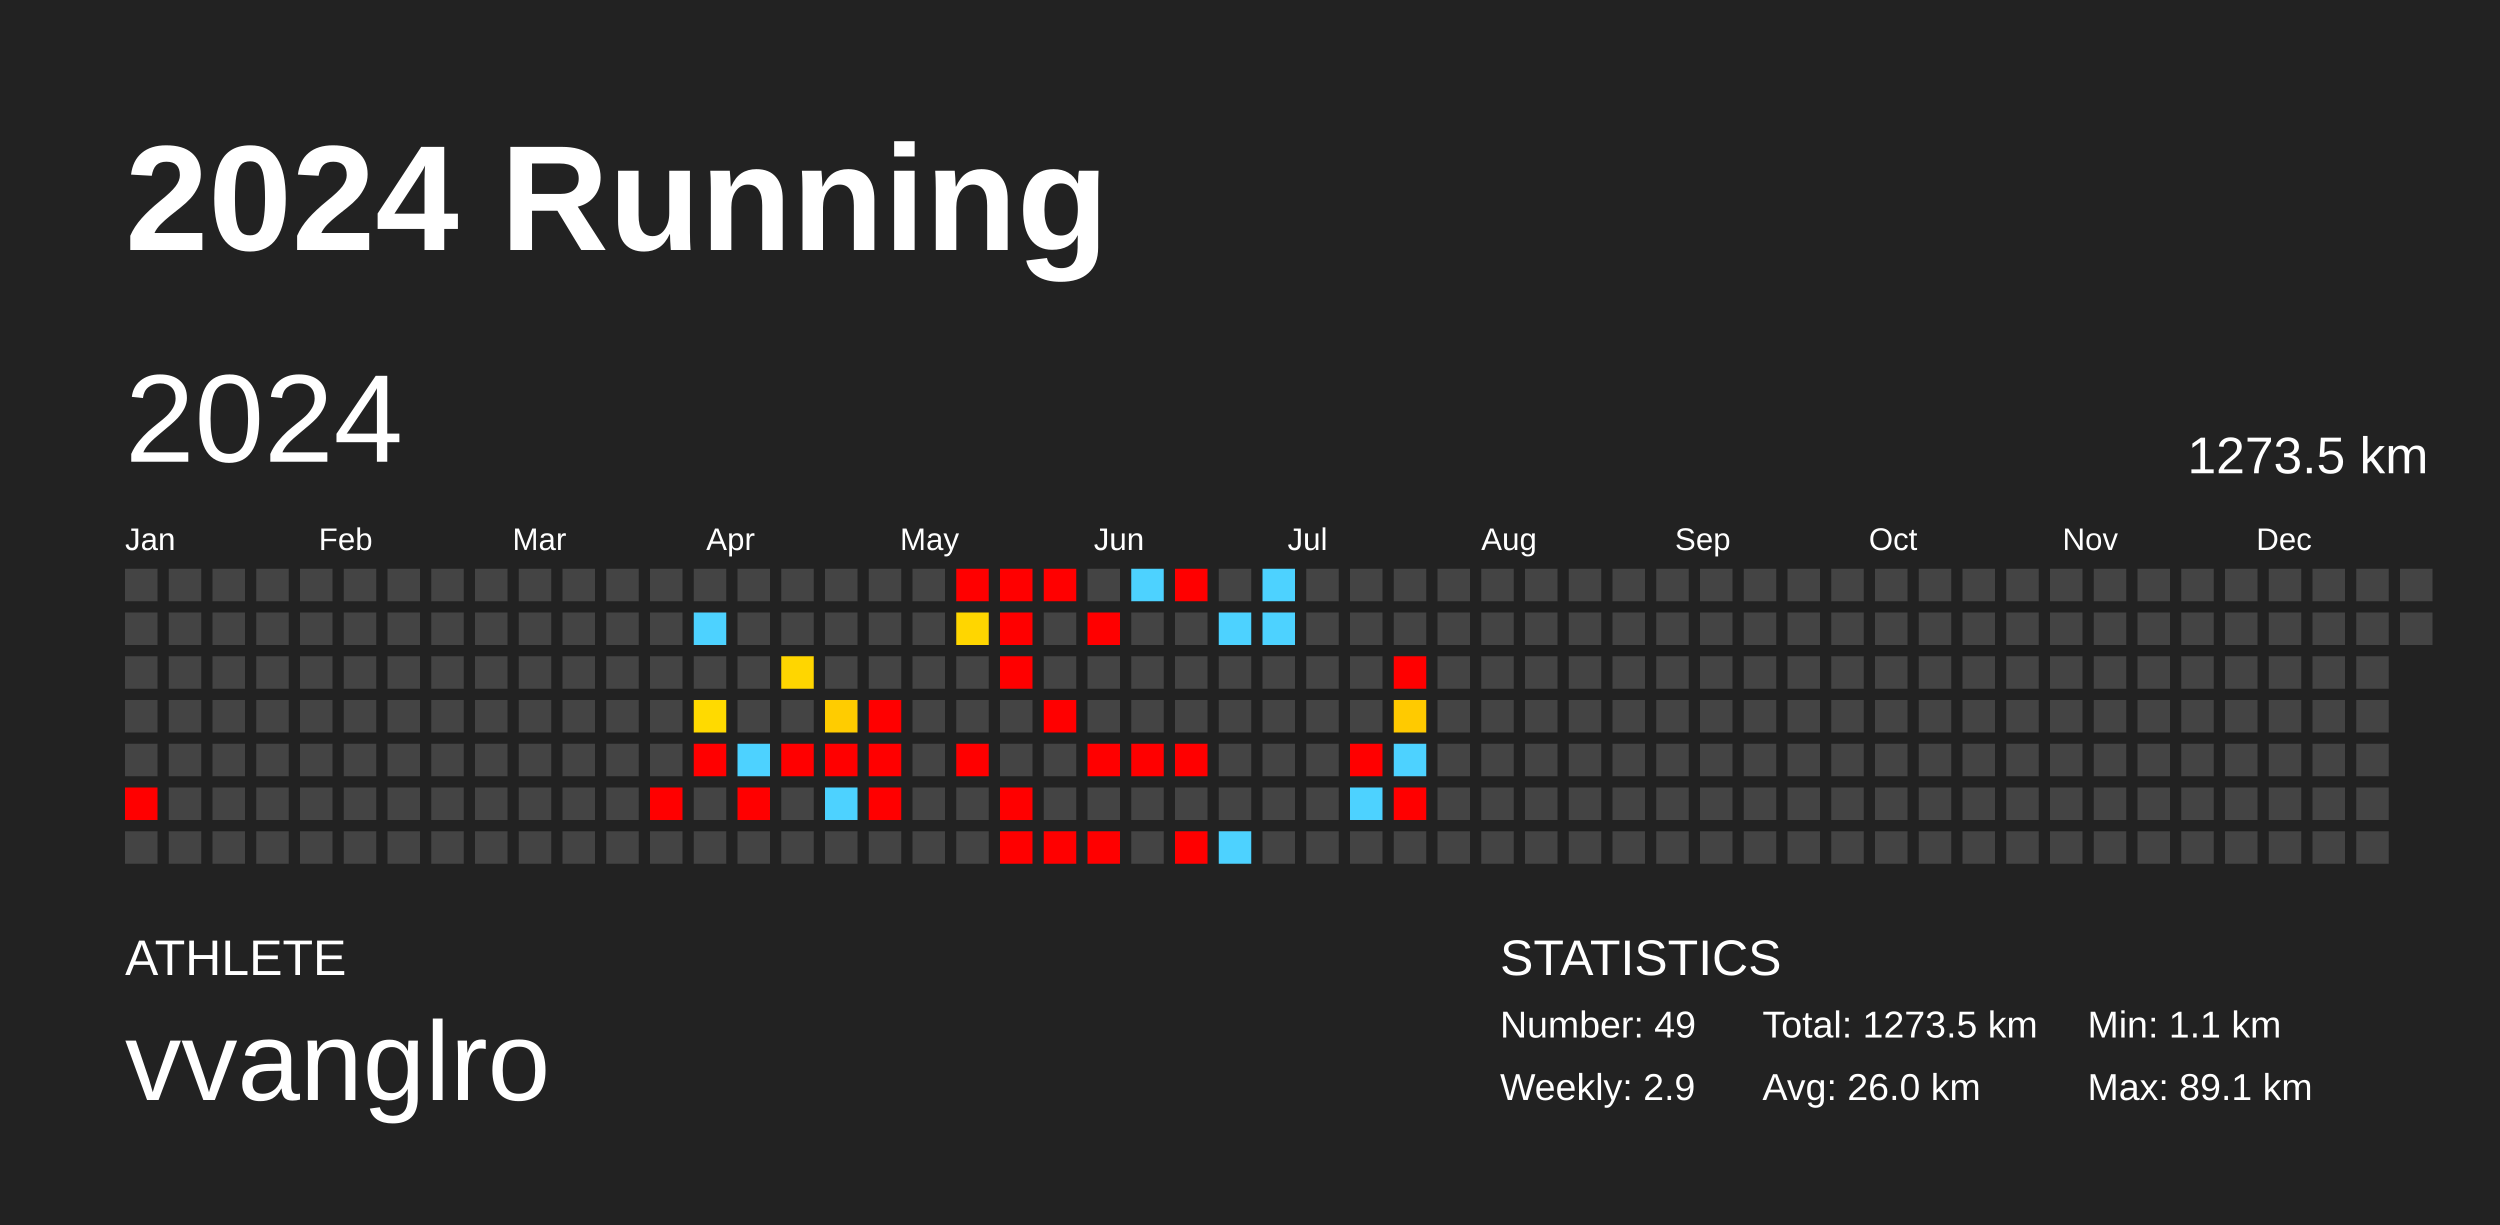
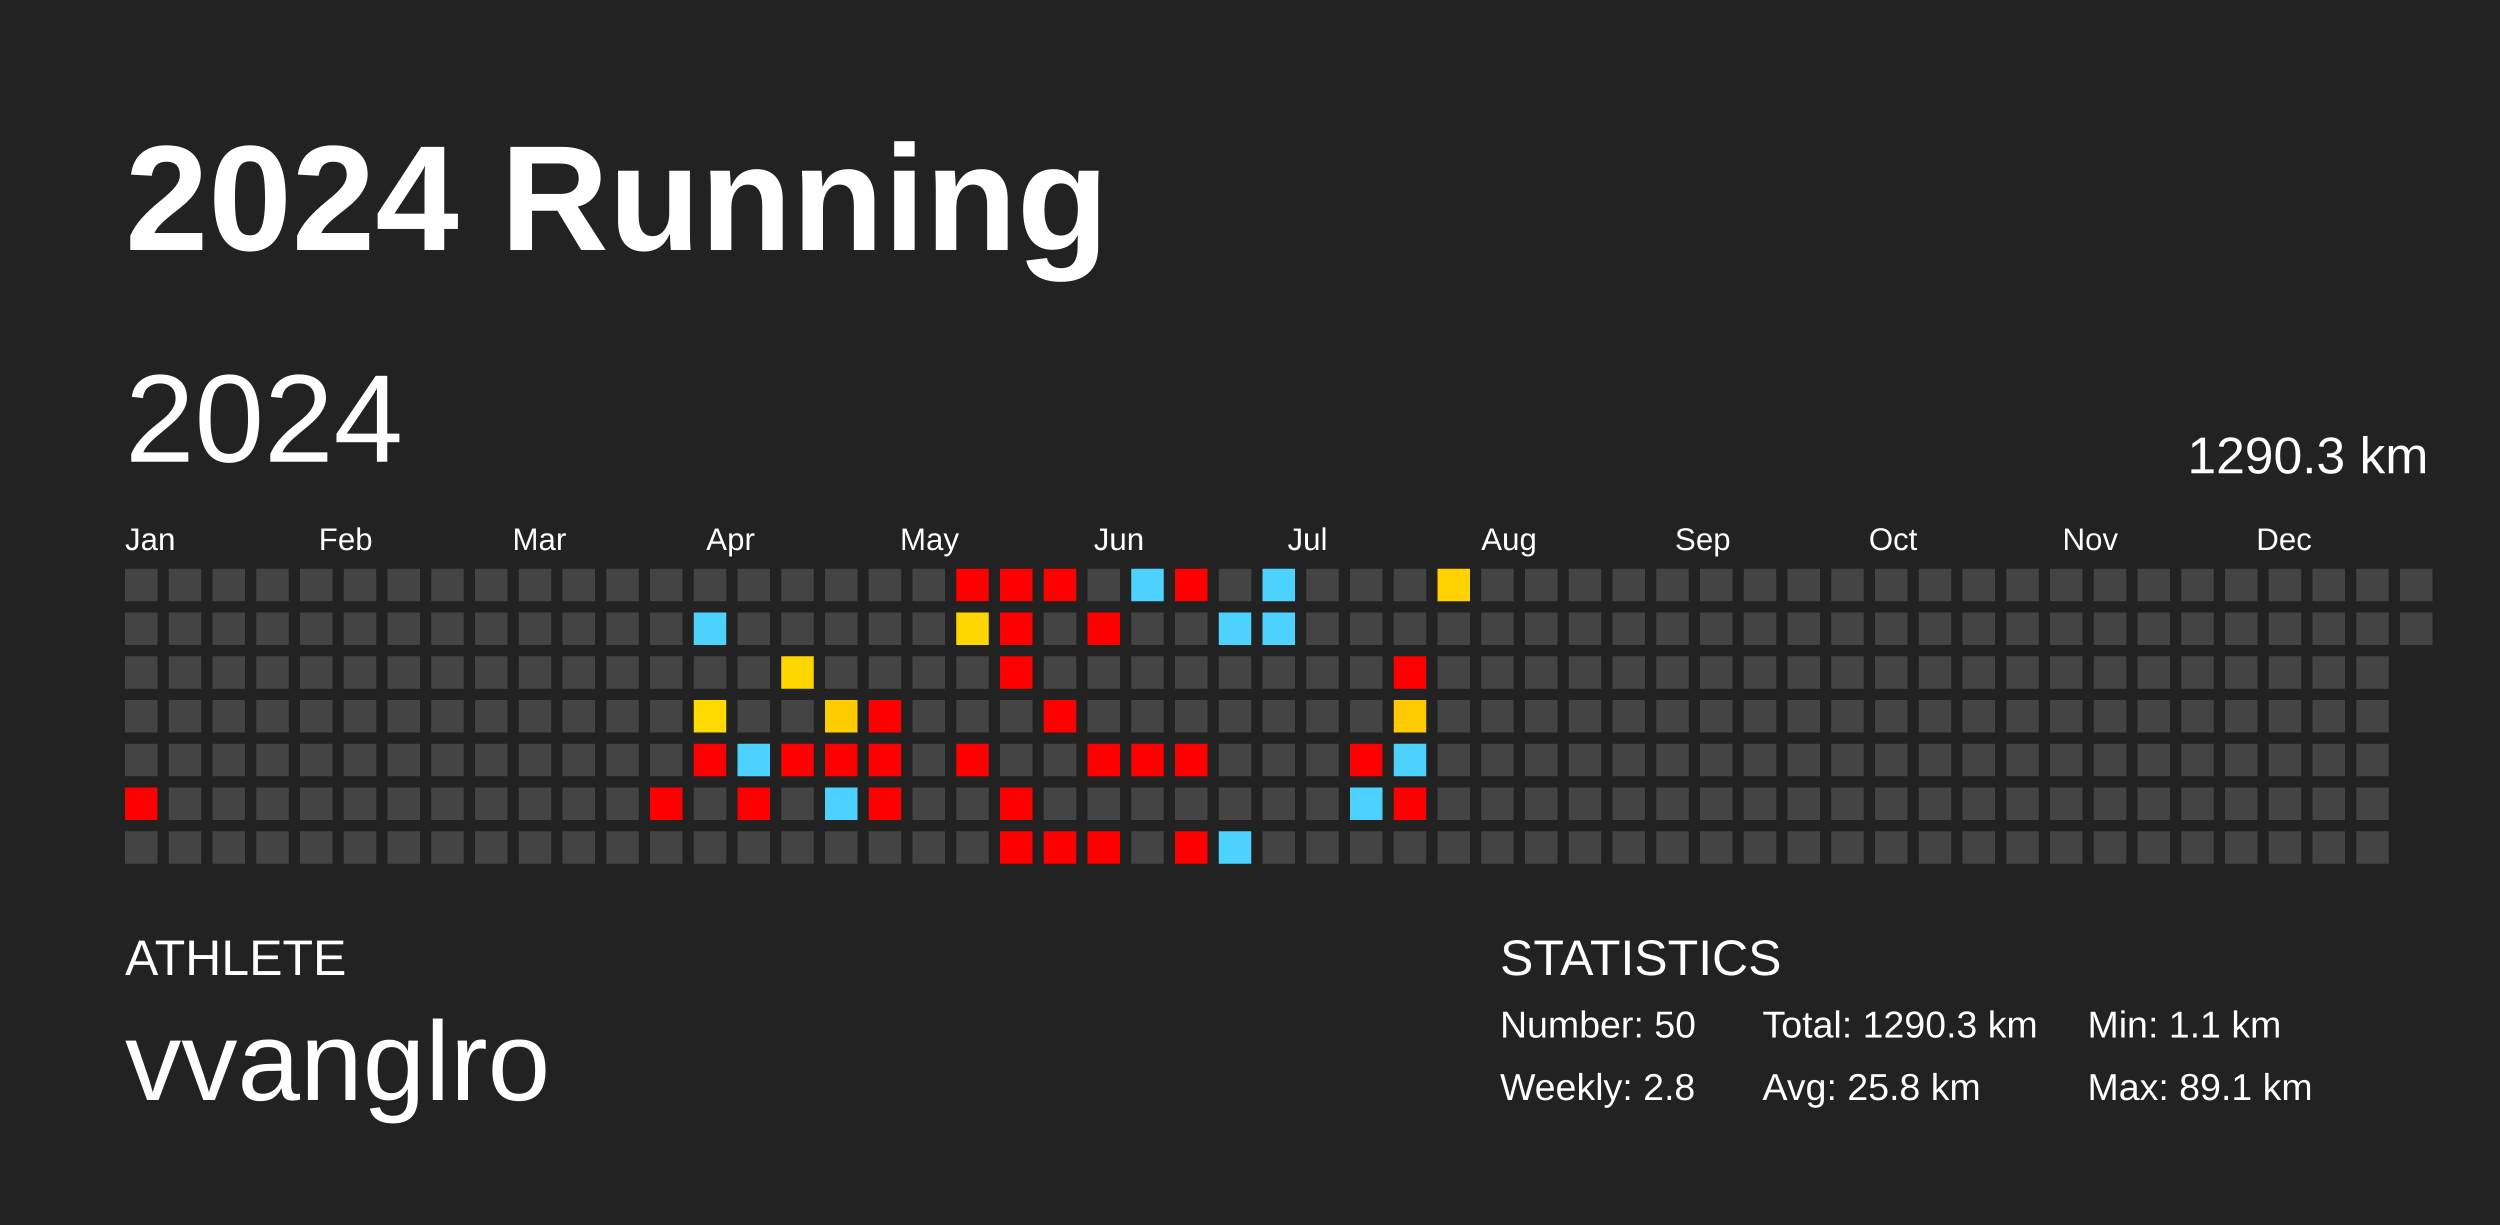
<svg xmlns="http://www.w3.org/2000/svg" baseProfile="full" height="98mm" version="1.1" viewBox="0,0,200,98" width="200mm">
  <defs />
  <rect fill="#222222" height="98" width="200" x="0" y="0" />
  <text fill="#FFFFFF" style="font-size:12px; font-family:Arial; font-weight:bold;" x="10" y="20">2024 Running</text>
  <text fill="#FFFFFF" style="font-size:4px; font-family:Arial" x="10" y="78">ATHLETE</text>
  <text fill="#FFFFFF" style="font-size:9px; font-family:Arial" x="10" y="88">vvanglro</text>
  <text fill="#FFFFFF" style="font-size:4px; font-family:Arial" x="120" y="78">STATISTICS</text>
-   <text fill="#FFFFFF" style="font-size:3px; font-family:Arial" x="120" y="83">Number: 49</text>
-   <text fill="#FFFFFF" style="font-size:3px; font-family:Arial" x="120" y="88">Weekly: 2.9</text>
-   <text fill="#FFFFFF" style="font-size:3px; font-family:Arial" x="141" y="83">Total: 1273.5 km</text>
-   <text fill="#FFFFFF" style="font-size:3px; font-family:Arial" x="141" y="88">Avg: 26.0 km</text>
+   <text fill="#FFFFFF" style="font-size:3px; font-family:Arial" x="120" y="83">Number: 50</text>
+   <text fill="#FFFFFF" style="font-size:3px; font-family:Arial" x="120" y="88">Weekly: 2.8</text>
+   <text fill="#FFFFFF" style="font-size:3px; font-family:Arial" x="141" y="83">Total: 1290.3 km</text>
+   <text fill="#FFFFFF" style="font-size:3px; font-family:Arial" x="141" y="88">Avg: 25.8 km</text>
  <text fill="#FFFFFF" style="font-size:3px; font-family:Arial" x="167" y="83">Min: 1.1 km</text>
  <text fill="#FFFFFF" style="font-size:3px; font-family:Arial" x="167" y="88">Max: 89.1 km</text>
  <text dominant-baseline="hanging" fill="#FFFFFF" style="font-size:10.0px; font-family:Arial;" x="10" y="30">2024</text>
-   <text dominant-baseline="hanging" fill="#FFFFFF" style="font-size:4.125px; font-family:Arial;" x="175" y="35">1273.5 km</text>
+   <text dominant-baseline="hanging" fill="#FFFFFF" style="font-size:4.125px; font-family:Arial;" x="175" y="35">1290.3 km</text>
  <text fill="#FFFFFF" style="font-size:2.5px; font-family:Arial" x="10.0" y="44">Jan</text>
  <text fill="#FFFFFF" style="font-size:2.5px; font-family:Arial" x="25.5" y="44">Feb</text>
  <text fill="#FFFFFF" style="font-size:2.5px; font-family:Arial" x="41.0" y="44">Mar</text>
  <text fill="#FFFFFF" style="font-size:2.5px; font-family:Arial" x="56.5" y="44">Apr</text>
  <text fill="#FFFFFF" style="font-size:2.5px; font-family:Arial" x="72.0" y="44">May</text>
  <text fill="#FFFFFF" style="font-size:2.5px; font-family:Arial" x="87.5" y="44">Jun</text>
  <text fill="#FFFFFF" style="font-size:2.5px; font-family:Arial" x="103.0" y="44">Jul</text>
  <text fill="#FFFFFF" style="font-size:2.5px; font-family:Arial" x="118.5" y="44">Aug</text>
  <text fill="#FFFFFF" style="font-size:2.5px; font-family:Arial" x="134.0" y="44">Sep</text>
  <text fill="#FFFFFF" style="font-size:2.5px; font-family:Arial" x="149.5" y="44">Oct</text>
  <text fill="#FFFFFF" style="font-size:2.5px; font-family:Arial" x="165.0" y="44">Nov</text>
  <text fill="#FFFFFF" style="font-size:2.5px; font-family:Arial" x="180.5" y="44">Dec</text>
  <rect fill="#444444" height="2.6" width="2.6" x="10.0" y="45.5" />
  <rect fill="#444444" height="2.6" width="2.6" x="10.0" y="49.0" />
  <rect fill="#444444" height="2.6" width="2.6" x="10.0" y="52.5" />
  <rect fill="#444444" height="2.6" width="2.6" x="10.0" y="56.0" />
  <rect fill="#444444" height="2.6" width="2.6" x="10.0" y="59.5" />
  <rect fill="red" height="2.6" width="2.6" x="10.0" y="63.0" />
  <rect fill="#444444" height="2.6" width="2.6" x="10.0" y="66.5" />
  <rect fill="#444444" height="2.6" width="2.6" x="13.5" y="45.5" />
  <rect fill="#444444" height="2.6" width="2.6" x="13.5" y="49.0" />
  <rect fill="#444444" height="2.6" width="2.6" x="13.5" y="52.5" />
  <rect fill="#444444" height="2.6" width="2.6" x="13.5" y="56.0" />
  <rect fill="#444444" height="2.6" width="2.6" x="13.5" y="59.5" />
  <rect fill="#444444" height="2.6" width="2.6" x="13.5" y="63.0" />
  <rect fill="#444444" height="2.6" width="2.6" x="13.5" y="66.5" />
  <rect fill="#444444" height="2.6" width="2.6" x="17.0" y="45.5" />
  <rect fill="#444444" height="2.6" width="2.6" x="17.0" y="49.0" />
  <rect fill="#444444" height="2.6" width="2.6" x="17.0" y="52.5" />
  <rect fill="#444444" height="2.6" width="2.6" x="17.0" y="56.0" />
  <rect fill="#444444" height="2.6" width="2.6" x="17.0" y="59.5" />
  <rect fill="#444444" height="2.6" width="2.6" x="17.0" y="63.0" />
  <rect fill="#444444" height="2.6" width="2.6" x="17.0" y="66.5" />
  <rect fill="#444444" height="2.6" width="2.6" x="20.5" y="45.5" />
  <rect fill="#444444" height="2.6" width="2.6" x="20.5" y="49.0" />
  <rect fill="#444444" height="2.6" width="2.6" x="20.5" y="52.5" />
  <rect fill="#444444" height="2.6" width="2.6" x="20.5" y="56.0" />
  <rect fill="#444444" height="2.6" width="2.6" x="20.5" y="59.5" />
  <rect fill="#444444" height="2.6" width="2.6" x="20.5" y="63.0" />
  <rect fill="#444444" height="2.6" width="2.6" x="20.5" y="66.5" />
  <rect fill="#444444" height="2.6" width="2.6" x="24.0" y="45.5" />
  <rect fill="#444444" height="2.6" width="2.6" x="24.0" y="49.0" />
  <rect fill="#444444" height="2.6" width="2.6" x="24.0" y="52.5" />
  <rect fill="#444444" height="2.6" width="2.6" x="24.0" y="56.0" />
  <rect fill="#444444" height="2.6" width="2.6" x="24.0" y="59.5" />
  <rect fill="#444444" height="2.6" width="2.6" x="24.0" y="63.0" />
  <rect fill="#444444" height="2.6" width="2.6" x="24.0" y="66.5" />
  <rect fill="#444444" height="2.6" width="2.6" x="27.5" y="45.5" />
  <rect fill="#444444" height="2.6" width="2.6" x="27.5" y="49.0" />
  <rect fill="#444444" height="2.6" width="2.6" x="27.5" y="52.5" />
  <rect fill="#444444" height="2.6" width="2.6" x="27.5" y="56.0" />
  <rect fill="#444444" height="2.6" width="2.6" x="27.5" y="59.5" />
  <rect fill="#444444" height="2.6" width="2.6" x="27.5" y="63.0" />
  <rect fill="#444444" height="2.6" width="2.6" x="27.5" y="66.5" />
  <rect fill="#444444" height="2.6" width="2.6" x="31.0" y="45.5" />
  <rect fill="#444444" height="2.6" width="2.6" x="31.0" y="49.0" />
  <rect fill="#444444" height="2.6" width="2.6" x="31.0" y="52.5" />
  <rect fill="#444444" height="2.6" width="2.6" x="31.0" y="56.0" />
  <rect fill="#444444" height="2.6" width="2.6" x="31.0" y="59.5" />
  <rect fill="#444444" height="2.6" width="2.6" x="31.0" y="63.0" />
  <rect fill="#444444" height="2.6" width="2.6" x="31.0" y="66.5" />
  <rect fill="#444444" height="2.6" width="2.6" x="34.5" y="45.5" />
  <rect fill="#444444" height="2.6" width="2.6" x="34.5" y="49.0" />
  <rect fill="#444444" height="2.6" width="2.6" x="34.5" y="52.5" />
  <rect fill="#444444" height="2.6" width="2.6" x="34.5" y="56.0" />
  <rect fill="#444444" height="2.6" width="2.6" x="34.5" y="59.5" />
  <rect fill="#444444" height="2.6" width="2.6" x="34.5" y="63.0" />
  <rect fill="#444444" height="2.6" width="2.6" x="34.5" y="66.5" />
  <rect fill="#444444" height="2.6" width="2.6" x="38.0" y="45.5" />
  <rect fill="#444444" height="2.6" width="2.6" x="38.0" y="49.0" />
  <rect fill="#444444" height="2.6" width="2.6" x="38.0" y="52.5" />
  <rect fill="#444444" height="2.6" width="2.6" x="38.0" y="56.0" />
  <rect fill="#444444" height="2.6" width="2.6" x="38.0" y="59.5" />
  <rect fill="#444444" height="2.6" width="2.6" x="38.0" y="63.0" />
  <rect fill="#444444" height="2.6" width="2.6" x="38.0" y="66.5" />
  <rect fill="#444444" height="2.6" width="2.6" x="41.5" y="45.5" />
  <rect fill="#444444" height="2.6" width="2.6" x="41.5" y="49.0" />
  <rect fill="#444444" height="2.6" width="2.6" x="41.5" y="52.5" />
  <rect fill="#444444" height="2.6" width="2.6" x="41.5" y="56.0" />
  <rect fill="#444444" height="2.6" width="2.6" x="41.5" y="59.5" />
  <rect fill="#444444" height="2.6" width="2.6" x="41.5" y="63.0" />
  <rect fill="#444444" height="2.6" width="2.6" x="41.5" y="66.5" />
  <rect fill="#444444" height="2.6" width="2.6" x="45.0" y="45.5" />
  <rect fill="#444444" height="2.6" width="2.6" x="45.0" y="49.0" />
  <rect fill="#444444" height="2.6" width="2.6" x="45.0" y="52.5" />
  <rect fill="#444444" height="2.6" width="2.6" x="45.0" y="56.0" />
  <rect fill="#444444" height="2.6" width="2.6" x="45.0" y="59.5" />
  <rect fill="#444444" height="2.6" width="2.6" x="45.0" y="63.0" />
  <rect fill="#444444" height="2.6" width="2.6" x="45.0" y="66.5" />
  <rect fill="#444444" height="2.6" width="2.6" x="48.5" y="45.5" />
  <rect fill="#444444" height="2.6" width="2.6" x="48.5" y="49.0" />
  <rect fill="#444444" height="2.6" width="2.6" x="48.5" y="52.5" />
  <rect fill="#444444" height="2.6" width="2.6" x="48.5" y="56.0" />
  <rect fill="#444444" height="2.6" width="2.6" x="48.5" y="59.5" />
  <rect fill="#444444" height="2.6" width="2.6" x="48.5" y="63.0" />
  <rect fill="#444444" height="2.6" width="2.6" x="48.5" y="66.5" />
  <rect fill="#444444" height="2.6" width="2.6" x="52.0" y="45.5" />
  <rect fill="#444444" height="2.6" width="2.6" x="52.0" y="49.0" />
  <rect fill="#444444" height="2.6" width="2.6" x="52.0" y="52.5" />
  <rect fill="#444444" height="2.6" width="2.6" x="52.0" y="56.0" />
  <rect fill="#444444" height="2.6" width="2.6" x="52.0" y="59.5" />
  <rect fill="red" height="2.6" width="2.6" x="52.0" y="63.0" />
  <rect fill="#444444" height="2.6" width="2.6" x="52.0" y="66.5" />
  <rect fill="#444444" height="2.6" width="2.6" x="55.5" y="45.5" />
  <rect fill="#4dd2ff" height="2.6" width="2.6" x="55.5" y="49.0" />
  <rect fill="#444444" height="2.6" width="2.6" x="55.5" y="52.5" />
  <rect fill="#ffda00" height="2.6" width="2.6" x="55.5" y="56.0" />
  <rect fill="red" height="2.6" width="2.6" x="55.5" y="59.5" />
  <rect fill="#444444" height="2.6" width="2.6" x="55.5" y="63.0" />
  <rect fill="#444444" height="2.6" width="2.6" x="55.5" y="66.5" />
  <rect fill="#444444" height="2.6" width="2.6" x="59.0" y="45.5" />
  <rect fill="#444444" height="2.6" width="2.6" x="59.0" y="49.0" />
  <rect fill="#444444" height="2.6" width="2.6" x="59.0" y="52.5" />
  <rect fill="#444444" height="2.6" width="2.6" x="59.0" y="56.0" />
  <rect fill="#4dd2ff" height="2.6" width="2.6" x="59.0" y="59.5" />
  <rect fill="red" height="2.6" width="2.6" x="59.0" y="63.0" />
  <rect fill="#444444" height="2.6" width="2.6" x="59.0" y="66.5" />
  <rect fill="#444444" height="2.6" width="2.6" x="62.5" y="45.5" />
  <rect fill="#444444" height="2.6" width="2.6" x="62.5" y="49.0" />
  <rect fill="#ffd600" height="2.6" width="2.6" x="62.5" y="52.5" />
  <rect fill="#444444" height="2.6" width="2.6" x="62.5" y="56.0" />
  <rect fill="red" height="2.6" width="2.6" x="62.5" y="59.5" />
  <rect fill="#444444" height="2.6" width="2.6" x="62.5" y="63.0" />
  <rect fill="#444444" height="2.6" width="2.6" x="62.5" y="66.5" />
  <rect fill="#444444" height="2.6" width="2.6" x="66.0" y="45.5" />
  <rect fill="#444444" height="2.6" width="2.6" x="66.0" y="49.0" />
  <rect fill="#444444" height="2.6" width="2.6" x="66.0" y="52.5" />
  <rect fill="#ffcc00" height="2.6" width="2.6" x="66.0" y="56.0" />
  <rect fill="red" height="2.6" width="2.6" x="66.0" y="59.5" />
  <rect fill="#4dd2ff" height="2.6" width="2.6" x="66.0" y="63.0" />
  <rect fill="#444444" height="2.6" width="2.6" x="66.0" y="66.5" />
  <rect fill="#444444" height="2.6" width="2.6" x="69.5" y="45.5" />
  <rect fill="#444444" height="2.6" width="2.6" x="69.5" y="49.0" />
  <rect fill="#444444" height="2.6" width="2.6" x="69.5" y="52.5" />
  <rect fill="red" height="2.6" width="2.6" x="69.5" y="56.0" />
  <rect fill="red" height="2.6" width="2.6" x="69.5" y="59.5" />
  <rect fill="red" height="2.6" width="2.6" x="69.5" y="63.0" />
  <rect fill="#444444" height="2.6" width="2.6" x="69.5" y="66.5" />
  <rect fill="#444444" height="2.6" width="2.6" x="73.0" y="45.5" />
  <rect fill="#444444" height="2.6" width="2.6" x="73.0" y="49.0" />
  <rect fill="#444444" height="2.6" width="2.6" x="73.0" y="52.5" />
  <rect fill="#444444" height="2.6" width="2.6" x="73.0" y="56.0" />
  <rect fill="#444444" height="2.6" width="2.6" x="73.0" y="59.5" />
  <rect fill="#444444" height="2.6" width="2.6" x="73.0" y="63.0" />
  <rect fill="#444444" height="2.6" width="2.6" x="73.0" y="66.5" />
  <rect fill="red" height="2.6" width="2.6" x="76.5" y="45.5" />
  <rect fill="#ffd600" height="2.6" width="2.6" x="76.5" y="49.0" />
  <rect fill="#444444" height="2.6" width="2.6" x="76.5" y="52.5" />
  <rect fill="#444444" height="2.6" width="2.6" x="76.5" y="56.0" />
  <rect fill="red" height="2.6" width="2.6" x="76.5" y="59.5" />
  <rect fill="#444444" height="2.6" width="2.6" x="76.5" y="63.0" />
  <rect fill="#444444" height="2.6" width="2.6" x="76.5" y="66.5" />
  <rect fill="red" height="2.6" width="2.6" x="80.0" y="45.5" />
  <rect fill="red" height="2.6" width="2.6" x="80.0" y="49.0" />
  <rect fill="red" height="2.6" width="2.6" x="80.0" y="52.5" />
  <rect fill="#444444" height="2.6" width="2.6" x="80.0" y="56.0" />
  <rect fill="#444444" height="2.6" width="2.6" x="80.0" y="59.5" />
  <rect fill="red" height="2.6" width="2.6" x="80.0" y="63.0" />
  <rect fill="red" height="2.6" width="2.6" x="80.0" y="66.5" />
  <rect fill="red" height="2.6" width="2.6" x="83.5" y="45.5" />
  <rect fill="#444444" height="2.6" width="2.6" x="83.5" y="49.0" />
  <rect fill="#444444" height="2.6" width="2.6" x="83.5" y="52.5" />
  <rect fill="red" height="2.6" width="2.6" x="83.5" y="56.0" />
  <rect fill="#444444" height="2.6" width="2.6" x="83.5" y="59.5" />
  <rect fill="#444444" height="2.6" width="2.6" x="83.5" y="63.0" />
  <rect fill="red" height="2.6" width="2.6" x="83.5" y="66.5" />
  <rect fill="#444444" height="2.6" width="2.6" x="87.0" y="45.5" />
  <rect fill="red" height="2.6" width="2.6" x="87.0" y="49.0" />
  <rect fill="#444444" height="2.6" width="2.6" x="87.0" y="52.5" />
  <rect fill="#444444" height="2.6" width="2.6" x="87.0" y="56.0" />
  <rect fill="red" height="2.6" width="2.6" x="87.0" y="59.5" />
  <rect fill="#444444" height="2.6" width="2.6" x="87.0" y="63.0" />
  <rect fill="red" height="2.6" width="2.6" x="87.0" y="66.5" />
  <rect fill="#4dd2ff" height="2.6" width="2.6" x="90.5" y="45.5" />
  <rect fill="#444444" height="2.6" width="2.6" x="90.5" y="49.0" />
  <rect fill="#444444" height="2.6" width="2.6" x="90.5" y="52.5" />
  <rect fill="#444444" height="2.6" width="2.6" x="90.5" y="56.0" />
  <rect fill="red" height="2.6" width="2.6" x="90.5" y="59.5" />
  <rect fill="#444444" height="2.6" width="2.6" x="90.5" y="63.0" />
  <rect fill="#444444" height="2.6" width="2.6" x="90.5" y="66.5" />
  <rect fill="red" height="2.6" width="2.6" x="94.0" y="45.5" />
  <rect fill="#444444" height="2.6" width="2.6" x="94.0" y="49.0" />
  <rect fill="#444444" height="2.6" width="2.6" x="94.0" y="52.5" />
  <rect fill="#444444" height="2.6" width="2.6" x="94.0" y="56.0" />
  <rect fill="red" height="2.6" width="2.6" x="94.0" y="59.5" />
  <rect fill="#444444" height="2.6" width="2.6" x="94.0" y="63.0" />
  <rect fill="red" height="2.6" width="2.6" x="94.0" y="66.5" />
  <rect fill="#444444" height="2.6" width="2.6" x="97.5" y="45.5" />
  <rect fill="#4dd2ff" height="2.6" width="2.6" x="97.5" y="49.0" />
  <rect fill="#444444" height="2.6" width="2.6" x="97.5" y="52.5" />
  <rect fill="#444444" height="2.6" width="2.6" x="97.5" y="56.0" />
  <rect fill="#444444" height="2.6" width="2.6" x="97.5" y="59.5" />
  <rect fill="#444444" height="2.6" width="2.6" x="97.5" y="63.0" />
  <rect fill="#4dd2ff" height="2.6" width="2.6" x="97.5" y="66.5" />
  <rect fill="#4dd2ff" height="2.6" width="2.6" x="101.0" y="45.5" />
  <rect fill="#4dd2ff" height="2.6" width="2.6" x="101.0" y="49.0" />
  <rect fill="#444444" height="2.6" width="2.6" x="101.0" y="52.5" />
  <rect fill="#444444" height="2.6" width="2.6" x="101.0" y="56.0" />
  <rect fill="#444444" height="2.6" width="2.6" x="101.0" y="59.5" />
  <rect fill="#444444" height="2.6" width="2.6" x="101.0" y="63.0" />
  <rect fill="#444444" height="2.6" width="2.6" x="101.0" y="66.5" />
  <rect fill="#444444" height="2.6" width="2.6" x="104.5" y="45.5" />
  <rect fill="#444444" height="2.6" width="2.6" x="104.5" y="49.0" />
  <rect fill="#444444" height="2.6" width="2.6" x="104.5" y="52.5" />
  <rect fill="#444444" height="2.6" width="2.6" x="104.5" y="56.0" />
  <rect fill="#444444" height="2.6" width="2.6" x="104.5" y="59.5" />
  <rect fill="#444444" height="2.6" width="2.6" x="104.5" y="63.0" />
  <rect fill="#444444" height="2.6" width="2.6" x="104.5" y="66.5" />
  <rect fill="#444444" height="2.6" width="2.6" x="108.0" y="45.5" />
  <rect fill="#444444" height="2.6" width="2.6" x="108.0" y="49.0" />
  <rect fill="#444444" height="2.6" width="2.6" x="108.0" y="52.5" />
  <rect fill="#444444" height="2.6" width="2.6" x="108.0" y="56.0" />
  <rect fill="red" height="2.6" width="2.6" x="108.0" y="59.5" />
  <rect fill="#4dd2ff" height="2.6" width="2.6" x="108.0" y="63.0" />
  <rect fill="#444444" height="2.6" width="2.6" x="108.0" y="66.5" />
  <rect fill="#444444" height="2.6" width="2.6" x="111.5" y="45.5" />
  <rect fill="#444444" height="2.6" width="2.6" x="111.5" y="49.0" />
  <rect fill="red" height="2.6" width="2.6" x="111.5" y="52.5" />
  <rect fill="#ffca00" height="2.6" width="2.6" x="111.5" y="56.0" />
  <rect fill="#4dd2ff" height="2.6" width="2.6" x="111.5" y="59.5" />
  <rect fill="red" height="2.6" width="2.6" x="111.5" y="63.0" />
  <rect fill="#444444" height="2.6" width="2.6" x="111.5" y="66.5" />
-   <rect fill="#444444" height="2.6" width="2.6" x="115.0" y="45.5" />
+   <rect fill="#ffd200" height="2.6" width="2.6" x="115.0" y="45.5" />
  <rect fill="#444444" height="2.6" width="2.6" x="115.0" y="49.0" />
  <rect fill="#444444" height="2.6" width="2.6" x="115.0" y="52.5" />
  <rect fill="#444444" height="2.6" width="2.6" x="115.0" y="56.0" />
  <rect fill="#444444" height="2.6" width="2.6" x="115.0" y="59.5" />
  <rect fill="#444444" height="2.6" width="2.6" x="115.0" y="63.0" />
  <rect fill="#444444" height="2.6" width="2.6" x="115.0" y="66.5" />
  <rect fill="#444444" height="2.6" width="2.6" x="118.5" y="45.5" />
  <rect fill="#444444" height="2.6" width="2.6" x="118.5" y="49.0" />
  <rect fill="#444444" height="2.6" width="2.6" x="118.5" y="52.5" />
  <rect fill="#444444" height="2.6" width="2.6" x="118.5" y="56.0" />
  <rect fill="#444444" height="2.6" width="2.6" x="118.5" y="59.5" />
  <rect fill="#444444" height="2.6" width="2.6" x="118.5" y="63.0" />
  <rect fill="#444444" height="2.6" width="2.6" x="118.5" y="66.5" />
  <rect fill="#444444" height="2.6" width="2.6" x="122.0" y="45.5" />
  <rect fill="#444444" height="2.6" width="2.6" x="122.0" y="49.0" />
  <rect fill="#444444" height="2.6" width="2.6" x="122.0" y="52.5" />
  <rect fill="#444444" height="2.6" width="2.6" x="122.0" y="56.0" />
  <rect fill="#444444" height="2.6" width="2.6" x="122.0" y="59.5" />
  <rect fill="#444444" height="2.6" width="2.6" x="122.0" y="63.0" />
  <rect fill="#444444" height="2.6" width="2.6" x="122.0" y="66.5" />
  <rect fill="#444444" height="2.6" width="2.6" x="125.5" y="45.5" />
  <rect fill="#444444" height="2.6" width="2.6" x="125.5" y="49.0" />
  <rect fill="#444444" height="2.6" width="2.6" x="125.5" y="52.5" />
  <rect fill="#444444" height="2.6" width="2.6" x="125.5" y="56.0" />
  <rect fill="#444444" height="2.6" width="2.6" x="125.5" y="59.5" />
  <rect fill="#444444" height="2.6" width="2.6" x="125.5" y="63.0" />
  <rect fill="#444444" height="2.6" width="2.6" x="125.5" y="66.5" />
  <rect fill="#444444" height="2.6" width="2.6" x="129.0" y="45.5" />
  <rect fill="#444444" height="2.6" width="2.6" x="129.0" y="49.0" />
  <rect fill="#444444" height="2.6" width="2.6" x="129.0" y="52.5" />
  <rect fill="#444444" height="2.6" width="2.6" x="129.0" y="56.0" />
  <rect fill="#444444" height="2.6" width="2.6" x="129.0" y="59.5" />
  <rect fill="#444444" height="2.6" width="2.6" x="129.0" y="63.0" />
  <rect fill="#444444" height="2.6" width="2.6" x="129.0" y="66.5" />
  <rect fill="#444444" height="2.6" width="2.6" x="132.5" y="45.5" />
  <rect fill="#444444" height="2.6" width="2.6" x="132.5" y="49.0" />
  <rect fill="#444444" height="2.6" width="2.6" x="132.5" y="52.5" />
  <rect fill="#444444" height="2.6" width="2.6" x="132.5" y="56.0" />
  <rect fill="#444444" height="2.6" width="2.6" x="132.5" y="59.5" />
  <rect fill="#444444" height="2.6" width="2.6" x="132.5" y="63.0" />
  <rect fill="#444444" height="2.6" width="2.6" x="132.5" y="66.5" />
  <rect fill="#444444" height="2.6" width="2.6" x="136.0" y="45.5" />
  <rect fill="#444444" height="2.6" width="2.6" x="136.0" y="49.0" />
  <rect fill="#444444" height="2.6" width="2.6" x="136.0" y="52.5" />
  <rect fill="#444444" height="2.6" width="2.6" x="136.0" y="56.0" />
  <rect fill="#444444" height="2.6" width="2.6" x="136.0" y="59.5" />
  <rect fill="#444444" height="2.6" width="2.6" x="136.0" y="63.0" />
  <rect fill="#444444" height="2.6" width="2.6" x="136.0" y="66.5" />
  <rect fill="#444444" height="2.6" width="2.6" x="139.5" y="45.5" />
  <rect fill="#444444" height="2.6" width="2.6" x="139.5" y="49.0" />
  <rect fill="#444444" height="2.6" width="2.6" x="139.5" y="52.5" />
  <rect fill="#444444" height="2.6" width="2.6" x="139.5" y="56.0" />
  <rect fill="#444444" height="2.6" width="2.6" x="139.5" y="59.5" />
  <rect fill="#444444" height="2.6" width="2.6" x="139.5" y="63.0" />
  <rect fill="#444444" height="2.6" width="2.6" x="139.5" y="66.5" />
  <rect fill="#444444" height="2.6" width="2.6" x="143.0" y="45.5" />
  <rect fill="#444444" height="2.6" width="2.6" x="143.0" y="49.0" />
  <rect fill="#444444" height="2.6" width="2.6" x="143.0" y="52.5" />
  <rect fill="#444444" height="2.6" width="2.6" x="143.0" y="56.0" />
  <rect fill="#444444" height="2.6" width="2.6" x="143.0" y="59.5" />
  <rect fill="#444444" height="2.6" width="2.6" x="143.0" y="63.0" />
  <rect fill="#444444" height="2.6" width="2.6" x="143.0" y="66.5" />
  <rect fill="#444444" height="2.6" width="2.6" x="146.5" y="45.5" />
  <rect fill="#444444" height="2.6" width="2.6" x="146.5" y="49.0" />
  <rect fill="#444444" height="2.6" width="2.6" x="146.5" y="52.5" />
  <rect fill="#444444" height="2.6" width="2.6" x="146.5" y="56.0" />
  <rect fill="#444444" height="2.6" width="2.6" x="146.5" y="59.5" />
  <rect fill="#444444" height="2.6" width="2.6" x="146.5" y="63.0" />
  <rect fill="#444444" height="2.6" width="2.6" x="146.5" y="66.5" />
  <rect fill="#444444" height="2.6" width="2.6" x="150.0" y="45.5" />
  <rect fill="#444444" height="2.6" width="2.6" x="150.0" y="49.0" />
  <rect fill="#444444" height="2.6" width="2.6" x="150.0" y="52.5" />
  <rect fill="#444444" height="2.6" width="2.6" x="150.0" y="56.0" />
  <rect fill="#444444" height="2.6" width="2.6" x="150.0" y="59.5" />
  <rect fill="#444444" height="2.6" width="2.6" x="150.0" y="63.0" />
  <rect fill="#444444" height="2.6" width="2.6" x="150.0" y="66.5" />
  <rect fill="#444444" height="2.6" width="2.6" x="153.5" y="45.5" />
  <rect fill="#444444" height="2.6" width="2.6" x="153.5" y="49.0" />
  <rect fill="#444444" height="2.6" width="2.6" x="153.5" y="52.5" />
  <rect fill="#444444" height="2.6" width="2.6" x="153.5" y="56.0" />
  <rect fill="#444444" height="2.6" width="2.6" x="153.5" y="59.5" />
  <rect fill="#444444" height="2.6" width="2.6" x="153.5" y="63.0" />
  <rect fill="#444444" height="2.6" width="2.6" x="153.5" y="66.5" />
  <rect fill="#444444" height="2.6" width="2.6" x="157.0" y="45.5" />
  <rect fill="#444444" height="2.6" width="2.6" x="157.0" y="49.0" />
  <rect fill="#444444" height="2.6" width="2.6" x="157.0" y="52.5" />
  <rect fill="#444444" height="2.6" width="2.6" x="157.0" y="56.0" />
  <rect fill="#444444" height="2.6" width="2.6" x="157.0" y="59.5" />
  <rect fill="#444444" height="2.6" width="2.6" x="157.0" y="63.0" />
  <rect fill="#444444" height="2.6" width="2.6" x="157.0" y="66.5" />
  <rect fill="#444444" height="2.6" width="2.6" x="160.5" y="45.5" />
  <rect fill="#444444" height="2.6" width="2.6" x="160.5" y="49.0" />
  <rect fill="#444444" height="2.6" width="2.6" x="160.5" y="52.5" />
  <rect fill="#444444" height="2.6" width="2.6" x="160.5" y="56.0" />
  <rect fill="#444444" height="2.6" width="2.6" x="160.5" y="59.5" />
  <rect fill="#444444" height="2.6" width="2.6" x="160.5" y="63.0" />
  <rect fill="#444444" height="2.6" width="2.6" x="160.5" y="66.5" />
  <rect fill="#444444" height="2.6" width="2.6" x="164.0" y="45.5" />
  <rect fill="#444444" height="2.6" width="2.6" x="164.0" y="49.0" />
  <rect fill="#444444" height="2.6" width="2.6" x="164.0" y="52.5" />
  <rect fill="#444444" height="2.6" width="2.6" x="164.0" y="56.0" />
  <rect fill="#444444" height="2.6" width="2.6" x="164.0" y="59.5" />
  <rect fill="#444444" height="2.6" width="2.6" x="164.0" y="63.0" />
  <rect fill="#444444" height="2.6" width="2.6" x="164.0" y="66.5" />
  <rect fill="#444444" height="2.6" width="2.6" x="167.5" y="45.5" />
  <rect fill="#444444" height="2.6" width="2.6" x="167.5" y="49.0" />
  <rect fill="#444444" height="2.6" width="2.6" x="167.5" y="52.5" />
  <rect fill="#444444" height="2.6" width="2.6" x="167.5" y="56.0" />
  <rect fill="#444444" height="2.6" width="2.6" x="167.5" y="59.5" />
  <rect fill="#444444" height="2.6" width="2.6" x="167.5" y="63.0" />
  <rect fill="#444444" height="2.6" width="2.6" x="167.5" y="66.5" />
  <rect fill="#444444" height="2.6" width="2.6" x="171.0" y="45.5" />
  <rect fill="#444444" height="2.6" width="2.6" x="171.0" y="49.0" />
  <rect fill="#444444" height="2.6" width="2.6" x="171.0" y="52.5" />
  <rect fill="#444444" height="2.6" width="2.6" x="171.0" y="56.0" />
  <rect fill="#444444" height="2.6" width="2.6" x="171.0" y="59.5" />
  <rect fill="#444444" height="2.6" width="2.6" x="171.0" y="63.0" />
  <rect fill="#444444" height="2.6" width="2.6" x="171.0" y="66.5" />
  <rect fill="#444444" height="2.6" width="2.6" x="174.5" y="45.5" />
  <rect fill="#444444" height="2.6" width="2.6" x="174.5" y="49.0" />
  <rect fill="#444444" height="2.6" width="2.6" x="174.5" y="52.5" />
  <rect fill="#444444" height="2.6" width="2.6" x="174.5" y="56.0" />
  <rect fill="#444444" height="2.6" width="2.6" x="174.5" y="59.5" />
  <rect fill="#444444" height="2.6" width="2.6" x="174.5" y="63.0" />
  <rect fill="#444444" height="2.6" width="2.6" x="174.5" y="66.5" />
  <rect fill="#444444" height="2.6" width="2.6" x="178.0" y="45.5" />
  <rect fill="#444444" height="2.6" width="2.6" x="178.0" y="49.0" />
  <rect fill="#444444" height="2.6" width="2.6" x="178.0" y="52.5" />
  <rect fill="#444444" height="2.6" width="2.6" x="178.0" y="56.0" />
  <rect fill="#444444" height="2.6" width="2.6" x="178.0" y="59.5" />
  <rect fill="#444444" height="2.6" width="2.6" x="178.0" y="63.0" />
  <rect fill="#444444" height="2.6" width="2.6" x="178.0" y="66.5" />
  <rect fill="#444444" height="2.6" width="2.6" x="181.5" y="45.5" />
  <rect fill="#444444" height="2.6" width="2.6" x="181.5" y="49.0" />
  <rect fill="#444444" height="2.6" width="2.6" x="181.5" y="52.5" />
  <rect fill="#444444" height="2.6" width="2.6" x="181.5" y="56.0" />
  <rect fill="#444444" height="2.6" width="2.6" x="181.5" y="59.5" />
  <rect fill="#444444" height="2.6" width="2.6" x="181.5" y="63.0" />
  <rect fill="#444444" height="2.6" width="2.6" x="181.5" y="66.5" />
  <rect fill="#444444" height="2.6" width="2.6" x="185.0" y="45.5" />
  <rect fill="#444444" height="2.6" width="2.6" x="185.0" y="49.0" />
  <rect fill="#444444" height="2.6" width="2.6" x="185.0" y="52.5" />
  <rect fill="#444444" height="2.6" width="2.6" x="185.0" y="56.0" />
  <rect fill="#444444" height="2.6" width="2.6" x="185.0" y="59.5" />
  <rect fill="#444444" height="2.6" width="2.6" x="185.0" y="63.0" />
  <rect fill="#444444" height="2.6" width="2.6" x="185.0" y="66.5" />
  <rect fill="#444444" height="2.6" width="2.6" x="188.5" y="45.5" />
  <rect fill="#444444" height="2.6" width="2.6" x="188.5" y="49.0" />
  <rect fill="#444444" height="2.6" width="2.6" x="188.5" y="52.5" />
  <rect fill="#444444" height="2.6" width="2.6" x="188.5" y="56.0" />
  <rect fill="#444444" height="2.6" width="2.6" x="188.5" y="59.5" />
  <rect fill="#444444" height="2.6" width="2.6" x="188.5" y="63.0" />
  <rect fill="#444444" height="2.6" width="2.6" x="188.5" y="66.5" />
  <rect fill="#444444" height="2.6" width="2.6" x="192.0" y="45.5" />
  <rect fill="#444444" height="2.6" width="2.6" x="192.0" y="49.0" />
</svg>
